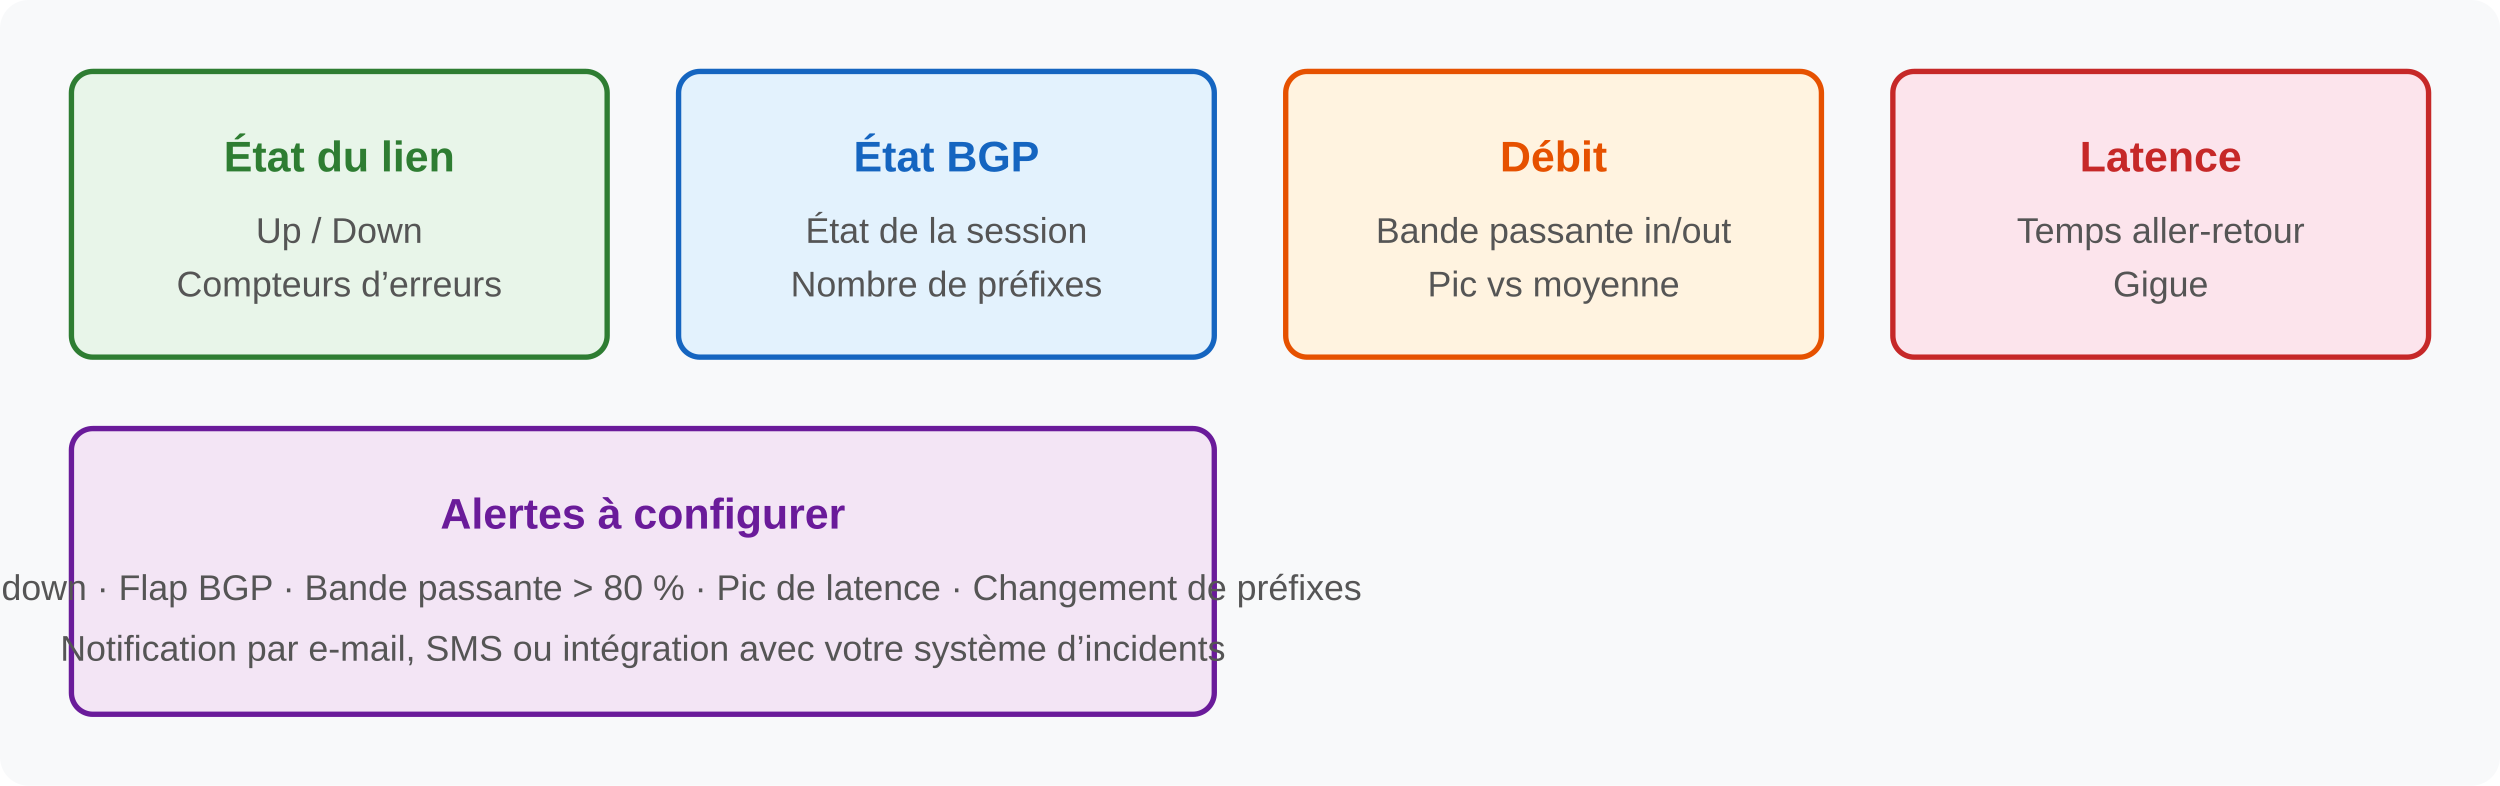
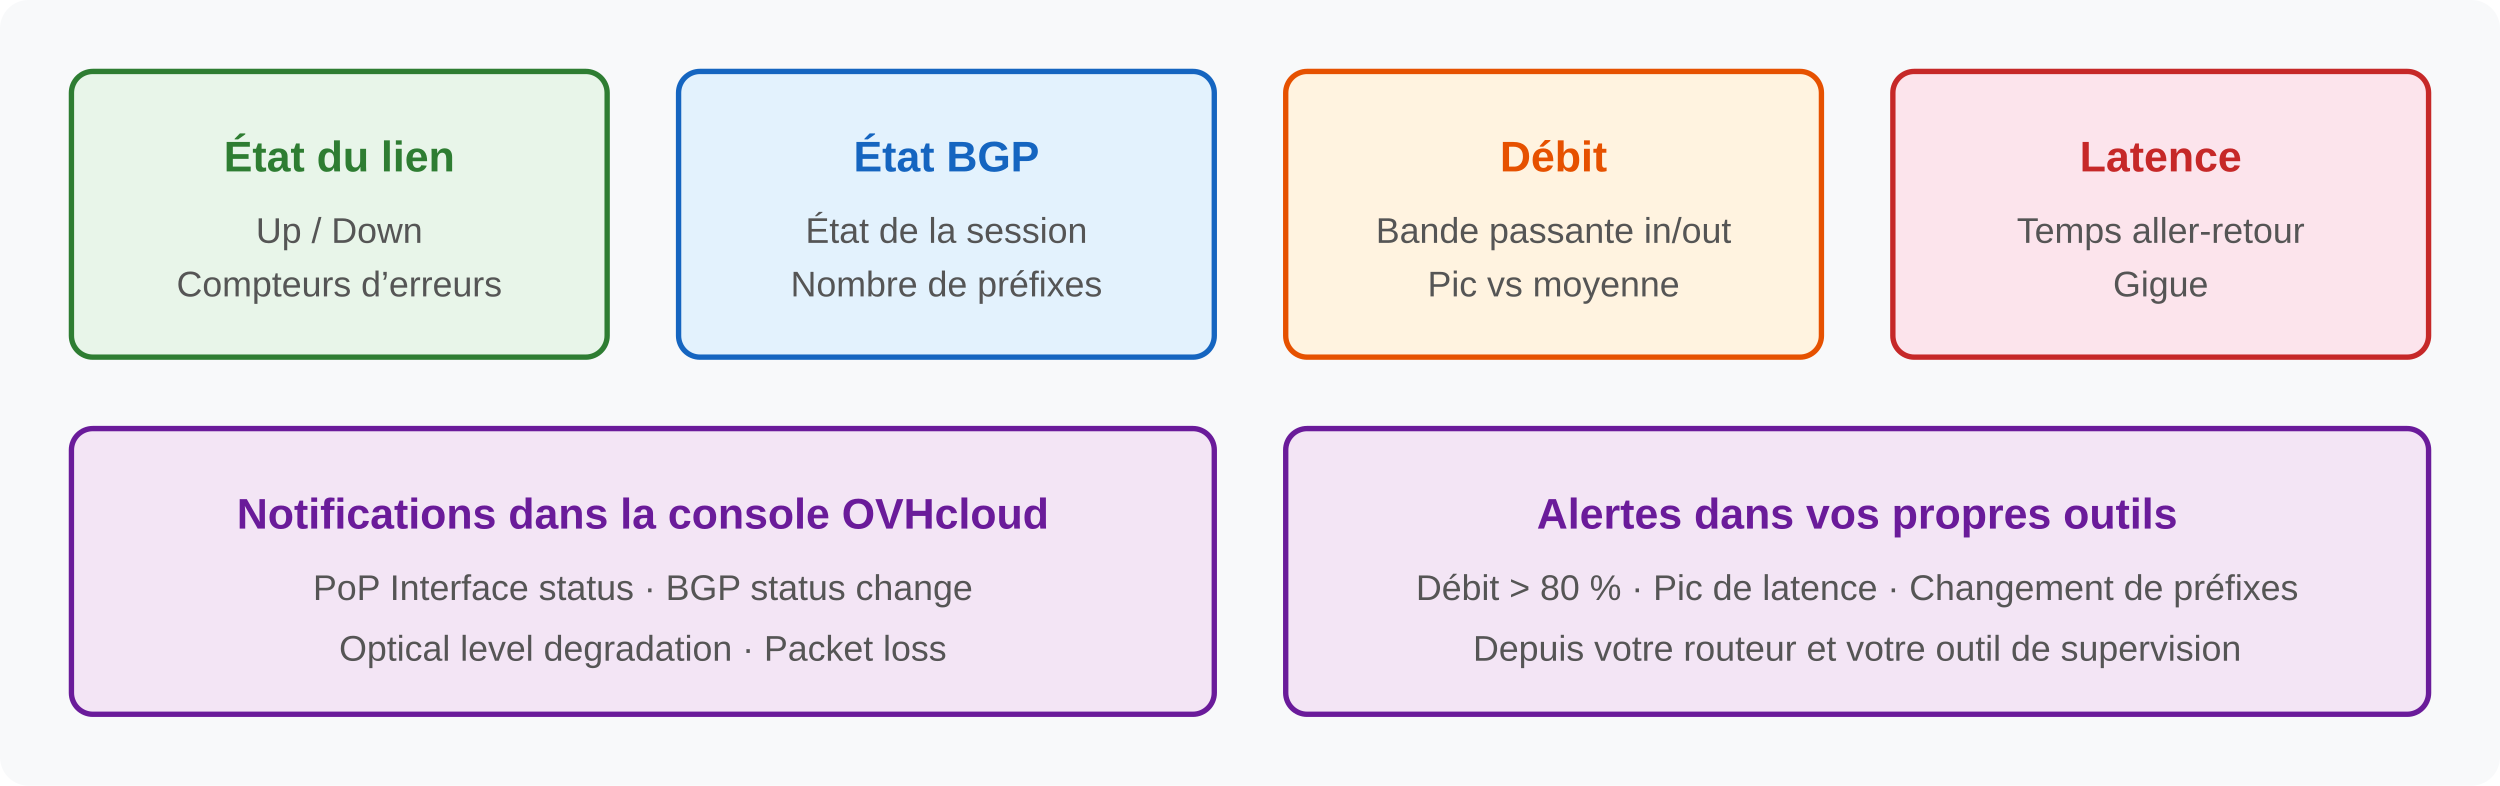
<svg xmlns="http://www.w3.org/2000/svg" viewBox="0 0 700 220" font-family="Arial, sans-serif" font-size="12">
  <rect width="700" height="220" fill="#f8f9fa" rx="8" />
  <rect x="20" y="20" width="150" height="80" rx="6" fill="#e8f5e9" stroke="#2e7d32" stroke-width="1.5" />
  <text x="95" y="48" text-anchor="middle" font-weight="bold" fill="#2e7d32">État du lien</text>
  <text x="95" y="68" text-anchor="middle" fill="#555" font-size="10">Up / Down</text>
  <text x="95" y="83" text-anchor="middle" fill="#555" font-size="10">Compteurs d’erreurs</text>
  <rect x="190" y="20" width="150" height="80" rx="6" fill="#e3f2fd" stroke="#1565c0" stroke-width="1.5" />
  <text x="265" y="48" text-anchor="middle" font-weight="bold" fill="#1565c0">État BGP</text>
  <text x="265" y="68" text-anchor="middle" fill="#555" font-size="10">État de la session</text>
  <text x="265" y="83" text-anchor="middle" fill="#555" font-size="10">Nombre de préfixes</text>
  <rect x="360" y="20" width="150" height="80" rx="6" fill="#fff3e0" stroke="#e65100" stroke-width="1.5" />
  <text x="435" y="48" text-anchor="middle" font-weight="bold" fill="#e65100">Débit</text>
  <text x="435" y="68" text-anchor="middle" fill="#555" font-size="10">Bande passante in/out</text>
  <text x="435" y="83" text-anchor="middle" fill="#555" font-size="10">Pic vs moyenne</text>
  <rect x="530" y="20" width="150" height="80" rx="6" fill="#fce4ec" stroke="#c62828" stroke-width="1.5" />
  <text x="605" y="48" text-anchor="middle" font-weight="bold" fill="#c62828">Latence</text>
  <text x="605" y="68" text-anchor="middle" fill="#555" font-size="10">Temps aller-retour</text>
  <text x="605" y="83" text-anchor="middle" fill="#555" font-size="10">Gigue</text>
  <rect x="20" y="120" width="320" height="80" rx="6" fill="#f3e5f5" stroke="#6a1b9a" stroke-width="1.5" />
-   <text x="180" y="148" text-anchor="middle" font-weight="bold" fill="#6a1b9a">Alertes à configurer</text>
-   <text x="180" y="168" text-anchor="middle" fill="#555" font-size="10">Lien down · Flap BGP · Bande passante &gt; 80 % · Pic de latence · Changement de préfixes</text>
-   <text x="180" y="185" text-anchor="middle" fill="#555" font-size="10">Notification par e-mail, SMS ou intégration avec votre système d’incidents</text>
+   <text x="180" y="148" text-anchor="middle" font-weight="bold" fill="#6a1b9a">Notifications dans la console OVHcloud</text>
+   <text x="180" y="168" text-anchor="middle" fill="#555" font-size="10">PoP Interface status · BGP status change</text>
+   <text x="180" y="185" text-anchor="middle" fill="#555" font-size="10">Optical level degradation · Packet loss</text>
+   <rect x="360" y="120" width="320" height="80" rx="6" fill="#f3e5f5" stroke="#6a1b9a" stroke-width="1.5" />
+   <text x="520" y="148" text-anchor="middle" font-weight="bold" fill="#6a1b9a">Alertes dans vos propres outils</text>
+   <text x="520" y="168" text-anchor="middle" fill="#555" font-size="10">Débit &gt; 80 % · Pic de latence · Changement de préfixes</text>
+   <text x="520" y="185" text-anchor="middle" fill="#555" font-size="10">Depuis votre routeur et votre outil de supervision</text>
</svg>
